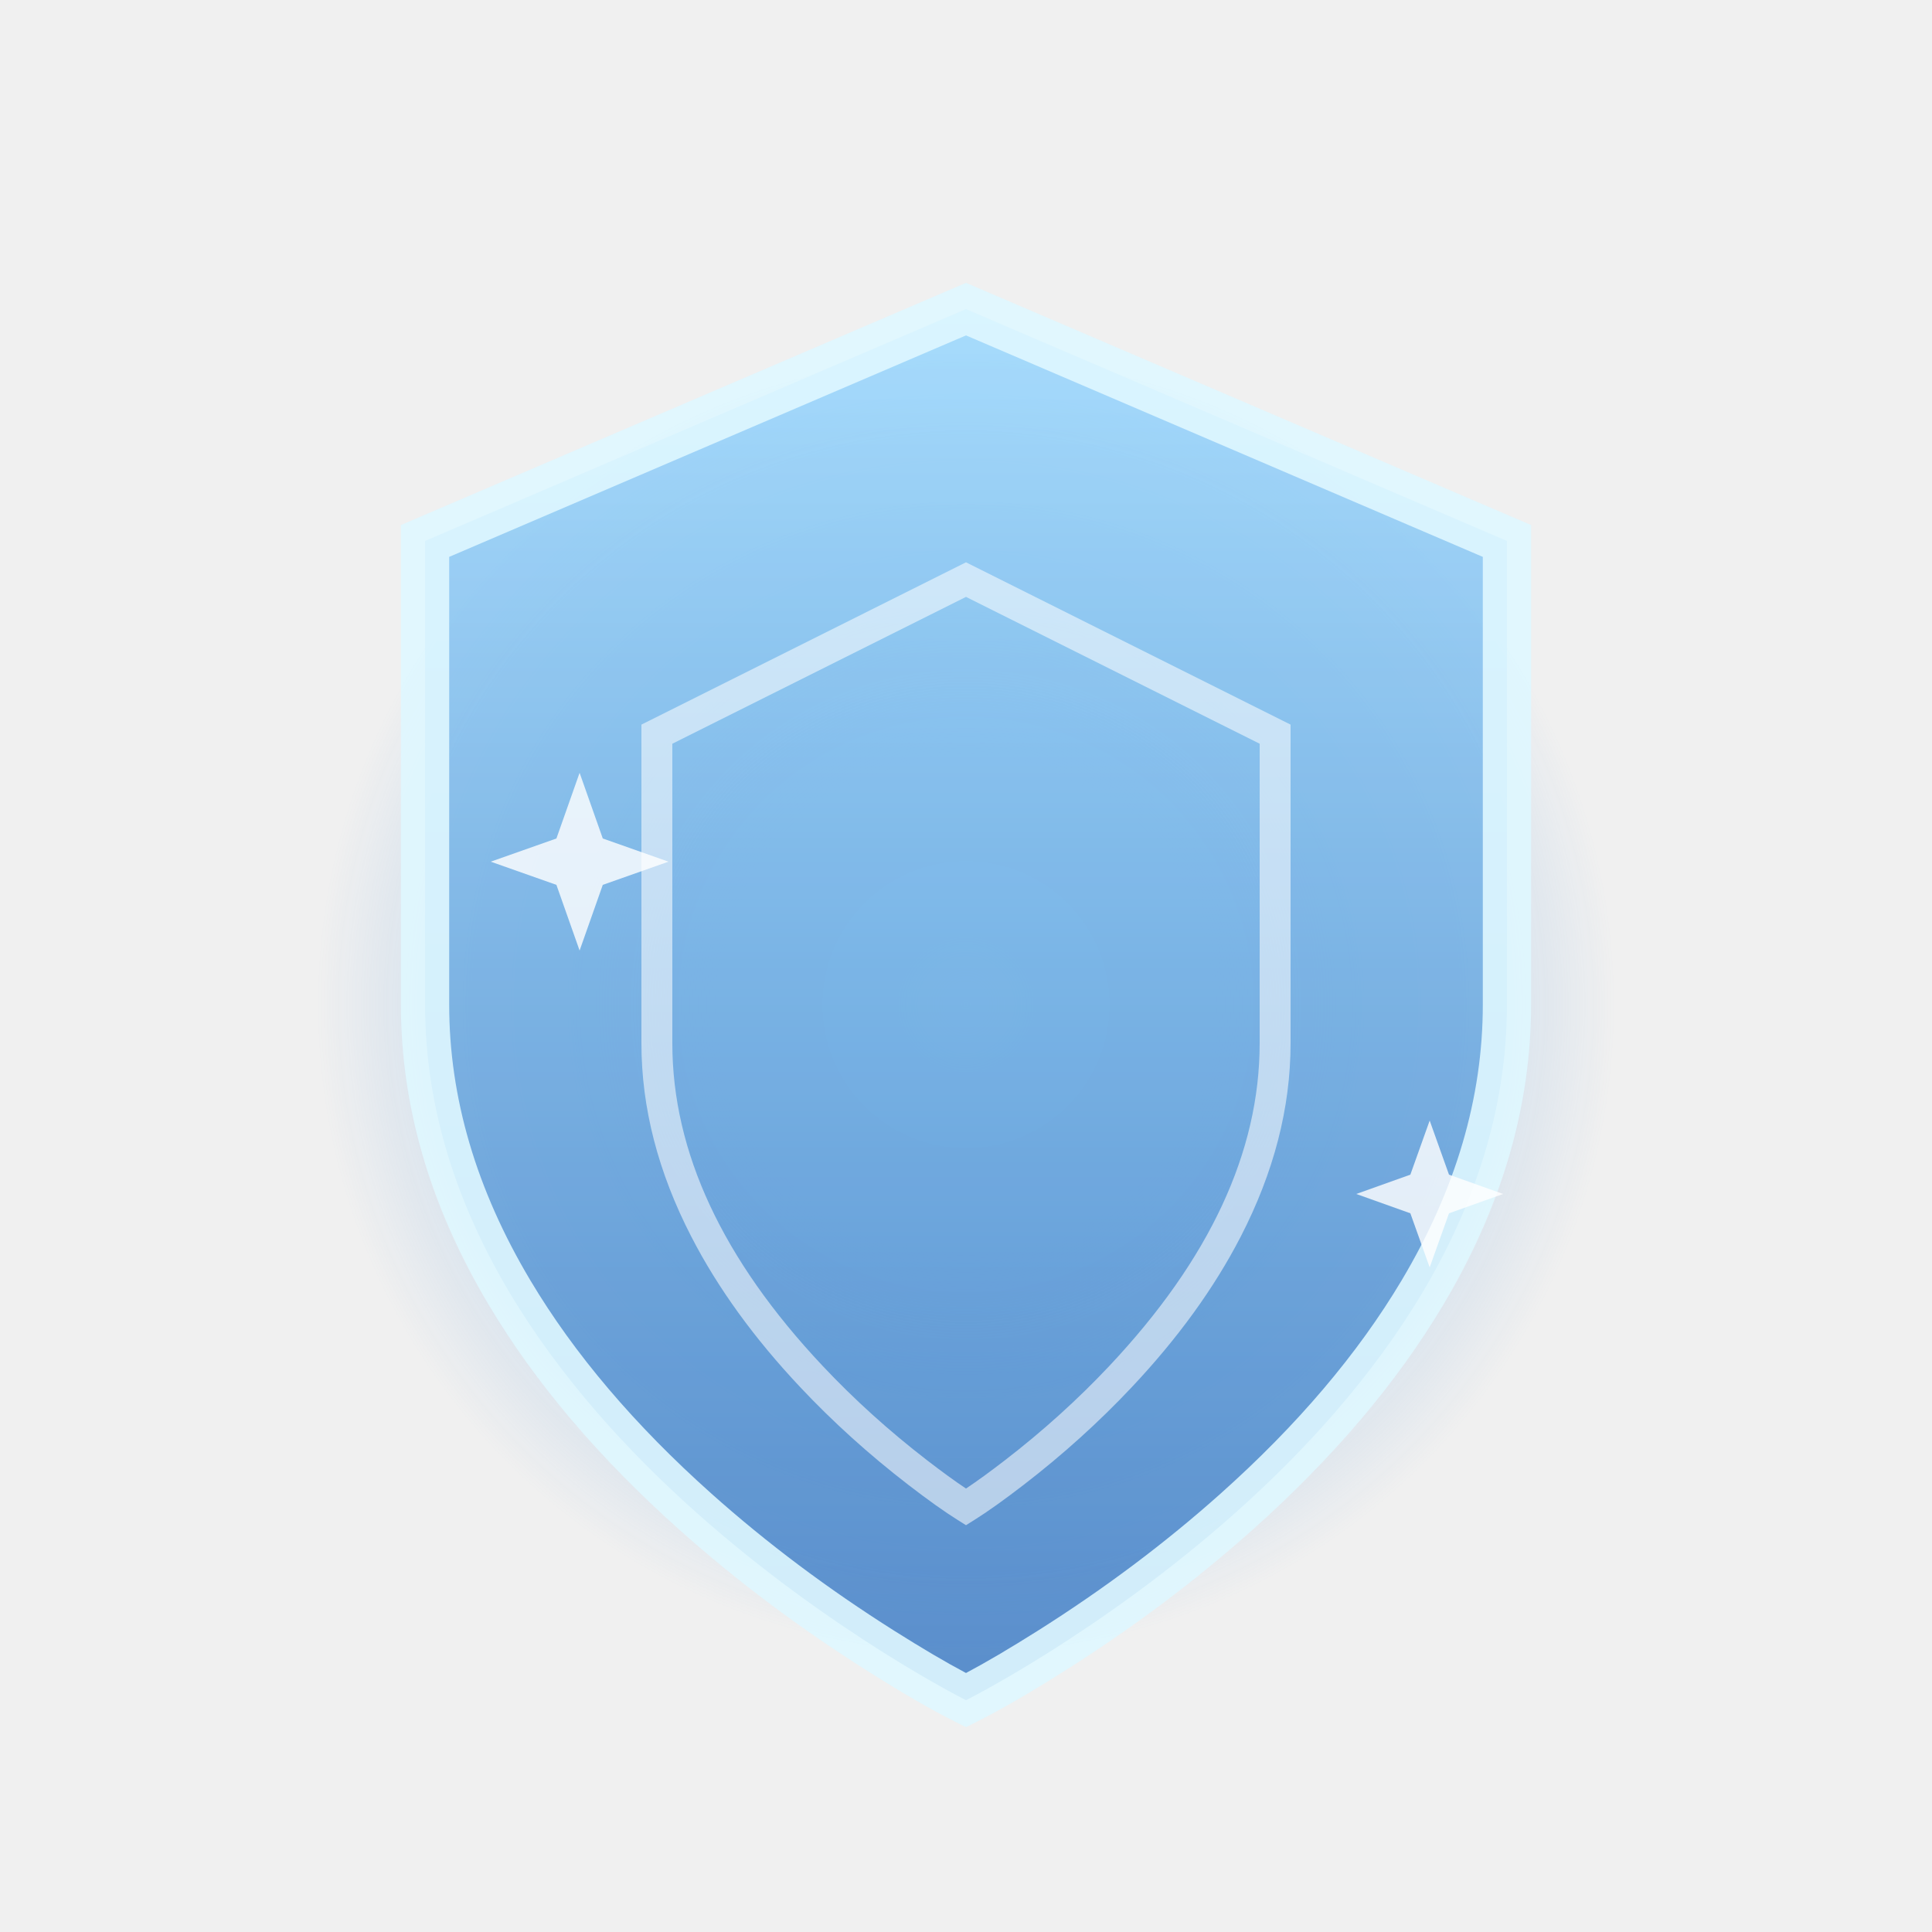
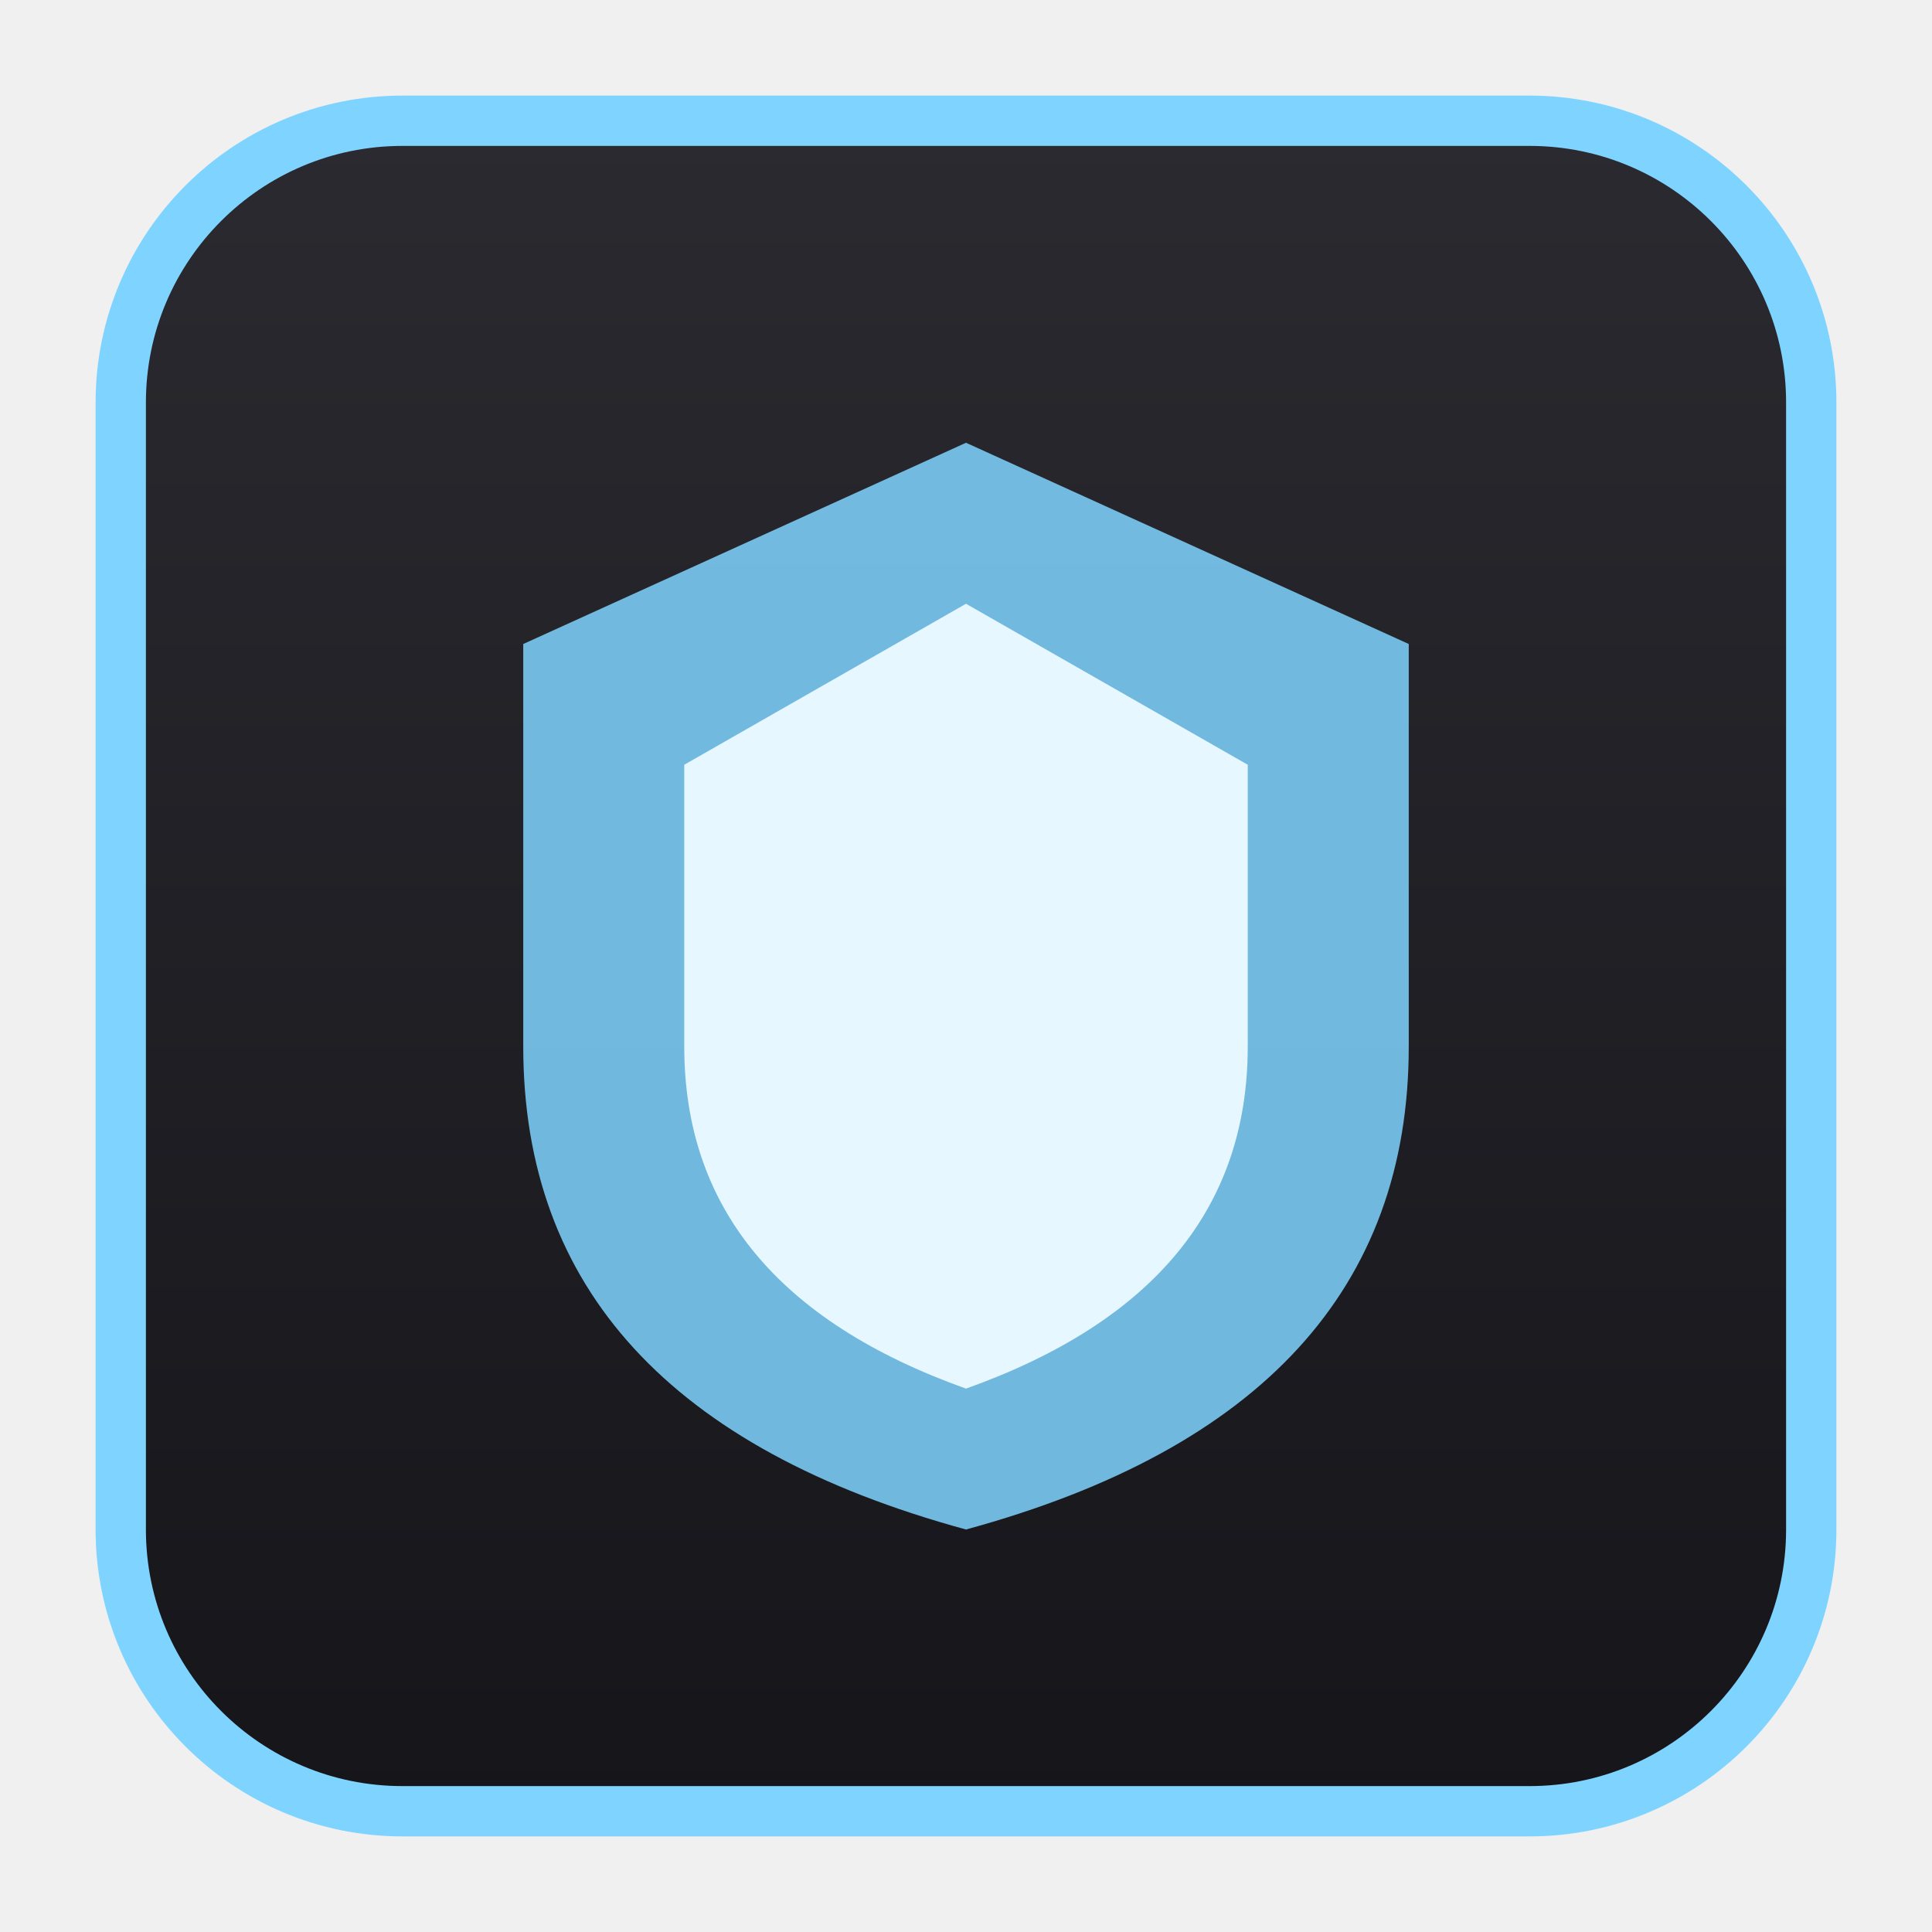
- <svg xmlns="http://www.w3.org/2000/svg" width="96" height="96">
+ <svg xmlns="http://www.w3.org/2000/svg" width="96" height="96" viewBox="0 0 96 96">
  <defs>
-     <radialGradient id="gradient_0" gradientTransform="matrix(65.28 0 0 65.28 32.64 32.64)" gradientUnits="userSpaceOnUse" r="0.5" cx="0" cy="0">
-       <stop offset="0" stop-color="#BFEFFF" stop-opacity="0.898" />
-       <stop offset="1" stop-color="#4A90D9" stop-opacity="0" />
-     </radialGradient>
+     <linearGradient id="ishbg" x1="0" y1="0" x2="0" y2="1">
+       <stop offset="0" stop-color="#2a2a30" />
+       <stop offset="1" stop-color="#15151a" />
+     </linearGradient>
  </defs>
-   <circle fill="url(#gradient_0)" fill-opacity="1" transform="matrix(1 0 0 1 15.36 17.28)" cx="32.64" cy="32.64" r="32.64" />
-   <g opacity="0.85">
-     <defs>
-       <linearGradient id="gradient_1" gradientTransform="matrix(0 69.12 -69.12 0 0 0)" gradientUnits="userSpaceOnUse" x1="0" y1="0" x2="1" y2="0">
-         <stop offset="0" stop-color="#9BD9FF" />
-         <stop offset="1" stop-color="#3E7BC4" />
-       </linearGradient>
-     </defs>
-     <path fill="url(#gradient_1)" transform="matrix(1 0 0 1 21.12 15.36)" d="M26.88 0L53.76 11.52L53.76 34.56C53.76 55.68 26.88 69.12 26.88 69.12C26.88 69.12 0 55.68 0 34.56L0 11.52L26.88 0Z" />
-   </g>
-   <g opacity="0.9">
-     <path fill="#DFF7FF" transform="matrix(1 0 0 1 21.12 15.36)" d="M54.96 11.52L54.96 10.729L54.233 10.417L27.353 -1.103L26.88 -1.306L-0.473 10.417L-1.2 10.729L-1.2 34.56Q-1.2 42.15 3.169 49.484Q6.623 55.282 12.641 60.655Q16.915 64.472 22.04 67.705Q24.61 69.327 26.343 70.193L26.88 70.462L27.417 70.193Q29.15 69.327 31.72 67.705Q36.845 64.472 41.119 60.655Q47.137 55.282 50.591 49.484Q54.96 42.15 54.96 34.56L54.96 11.52ZM52.56 12.311L26.88 1.306L1.2 12.311L1.2 34.56Q1.2 41.49 5.231 48.256Q8.497 53.738 14.239 58.865Q18.365 62.548 23.32 65.675Q25.399 66.986 26.88 67.77Q28.361 66.986 30.44 65.675Q35.395 62.548 39.521 58.865Q45.263 53.738 48.529 48.256Q52.56 41.49 52.56 34.56L52.56 12.311Z" fill-rule="evenodd" />
-   </g>
-   <g opacity="0.55">
-     <path fill="#FFF" transform="matrix(1 0 0 1 32.64 28.8)" d="M31.488 7.68L31.488 7.205L31.063 6.993L15.36 -0.859L-0.343 6.993L-0.768 7.205L-0.768 23.04Q-0.768 27.846 1.718 32.662Q3.687 36.478 7.121 40.126Q9.563 42.721 12.491 44.978Q13.961 46.111 14.953 46.731L15.36 46.986L15.767 46.731Q16.759 46.111 18.229 44.978Q21.157 42.721 23.599 40.126Q27.033 36.478 29.003 32.662Q31.488 27.846 31.488 23.04L31.488 7.68ZM29.952 8.155L15.36 0.859L0.768 8.155L0.768 23.04Q0.768 31.135 8.239 39.074Q10.597 41.579 13.429 43.762Q14.546 44.623 15.36 45.165Q16.174 44.623 17.291 43.762Q20.123 41.579 22.481 39.074Q29.952 31.135 29.952 23.04L29.952 8.155Z" fill-rule="evenodd" />
-   </g>
-   <g opacity="0.9">
-     <clipPath id="clip_0">
-       <rect x="24" y="38" width="52" height="26" />
-     </clipPath>
-     <g clip-path="url(#clip_0)">
-       <g opacity="0.9">
-         <path fill="#FFF" transform="matrix(1 0 0 1 24.384 38.4)" d="M4.416 0L5.568 3.264L8.832 4.416L5.568 5.568L4.416 8.832L3.264 5.568L0 4.416L3.264 3.264L4.416 0Z" />
-       </g>
-     </g>
-     <clipPath id="clip_1">
-       <rect x="24" y="38" width="52" height="26" />
-     </clipPath>
-     <g clip-path="url(#clip_1)">
-       <g opacity="0.9">
-         <path fill="#FFF" transform="matrix(1 0 0 1 67.392 55.68)" d="M3.648 0L4.608 2.688L7.296 3.648L4.608 4.608L3.648 7.296L2.688 4.608L0 3.648L2.688 2.688L3.648 0Z" />
-       </g>
-     </g>
-   </g>
+   <rect x="6" y="6" width="84" height="84" rx="14" fill="url(#ishbg)" stroke="#7FD4FF" stroke-width="2.5" />
+   <path d="M48 22 L70 32 L70 52 Q70 70 48 76 Q26 70 26 52 L26 32 Z" fill="#7FD4FF" opacity="0.85" />
+   <path d="M48 30 L62 38 L62 52 Q62 64 48 69 Q34 64 34 52 L34 38 Z" fill="#E6F7FF" />
</svg>
